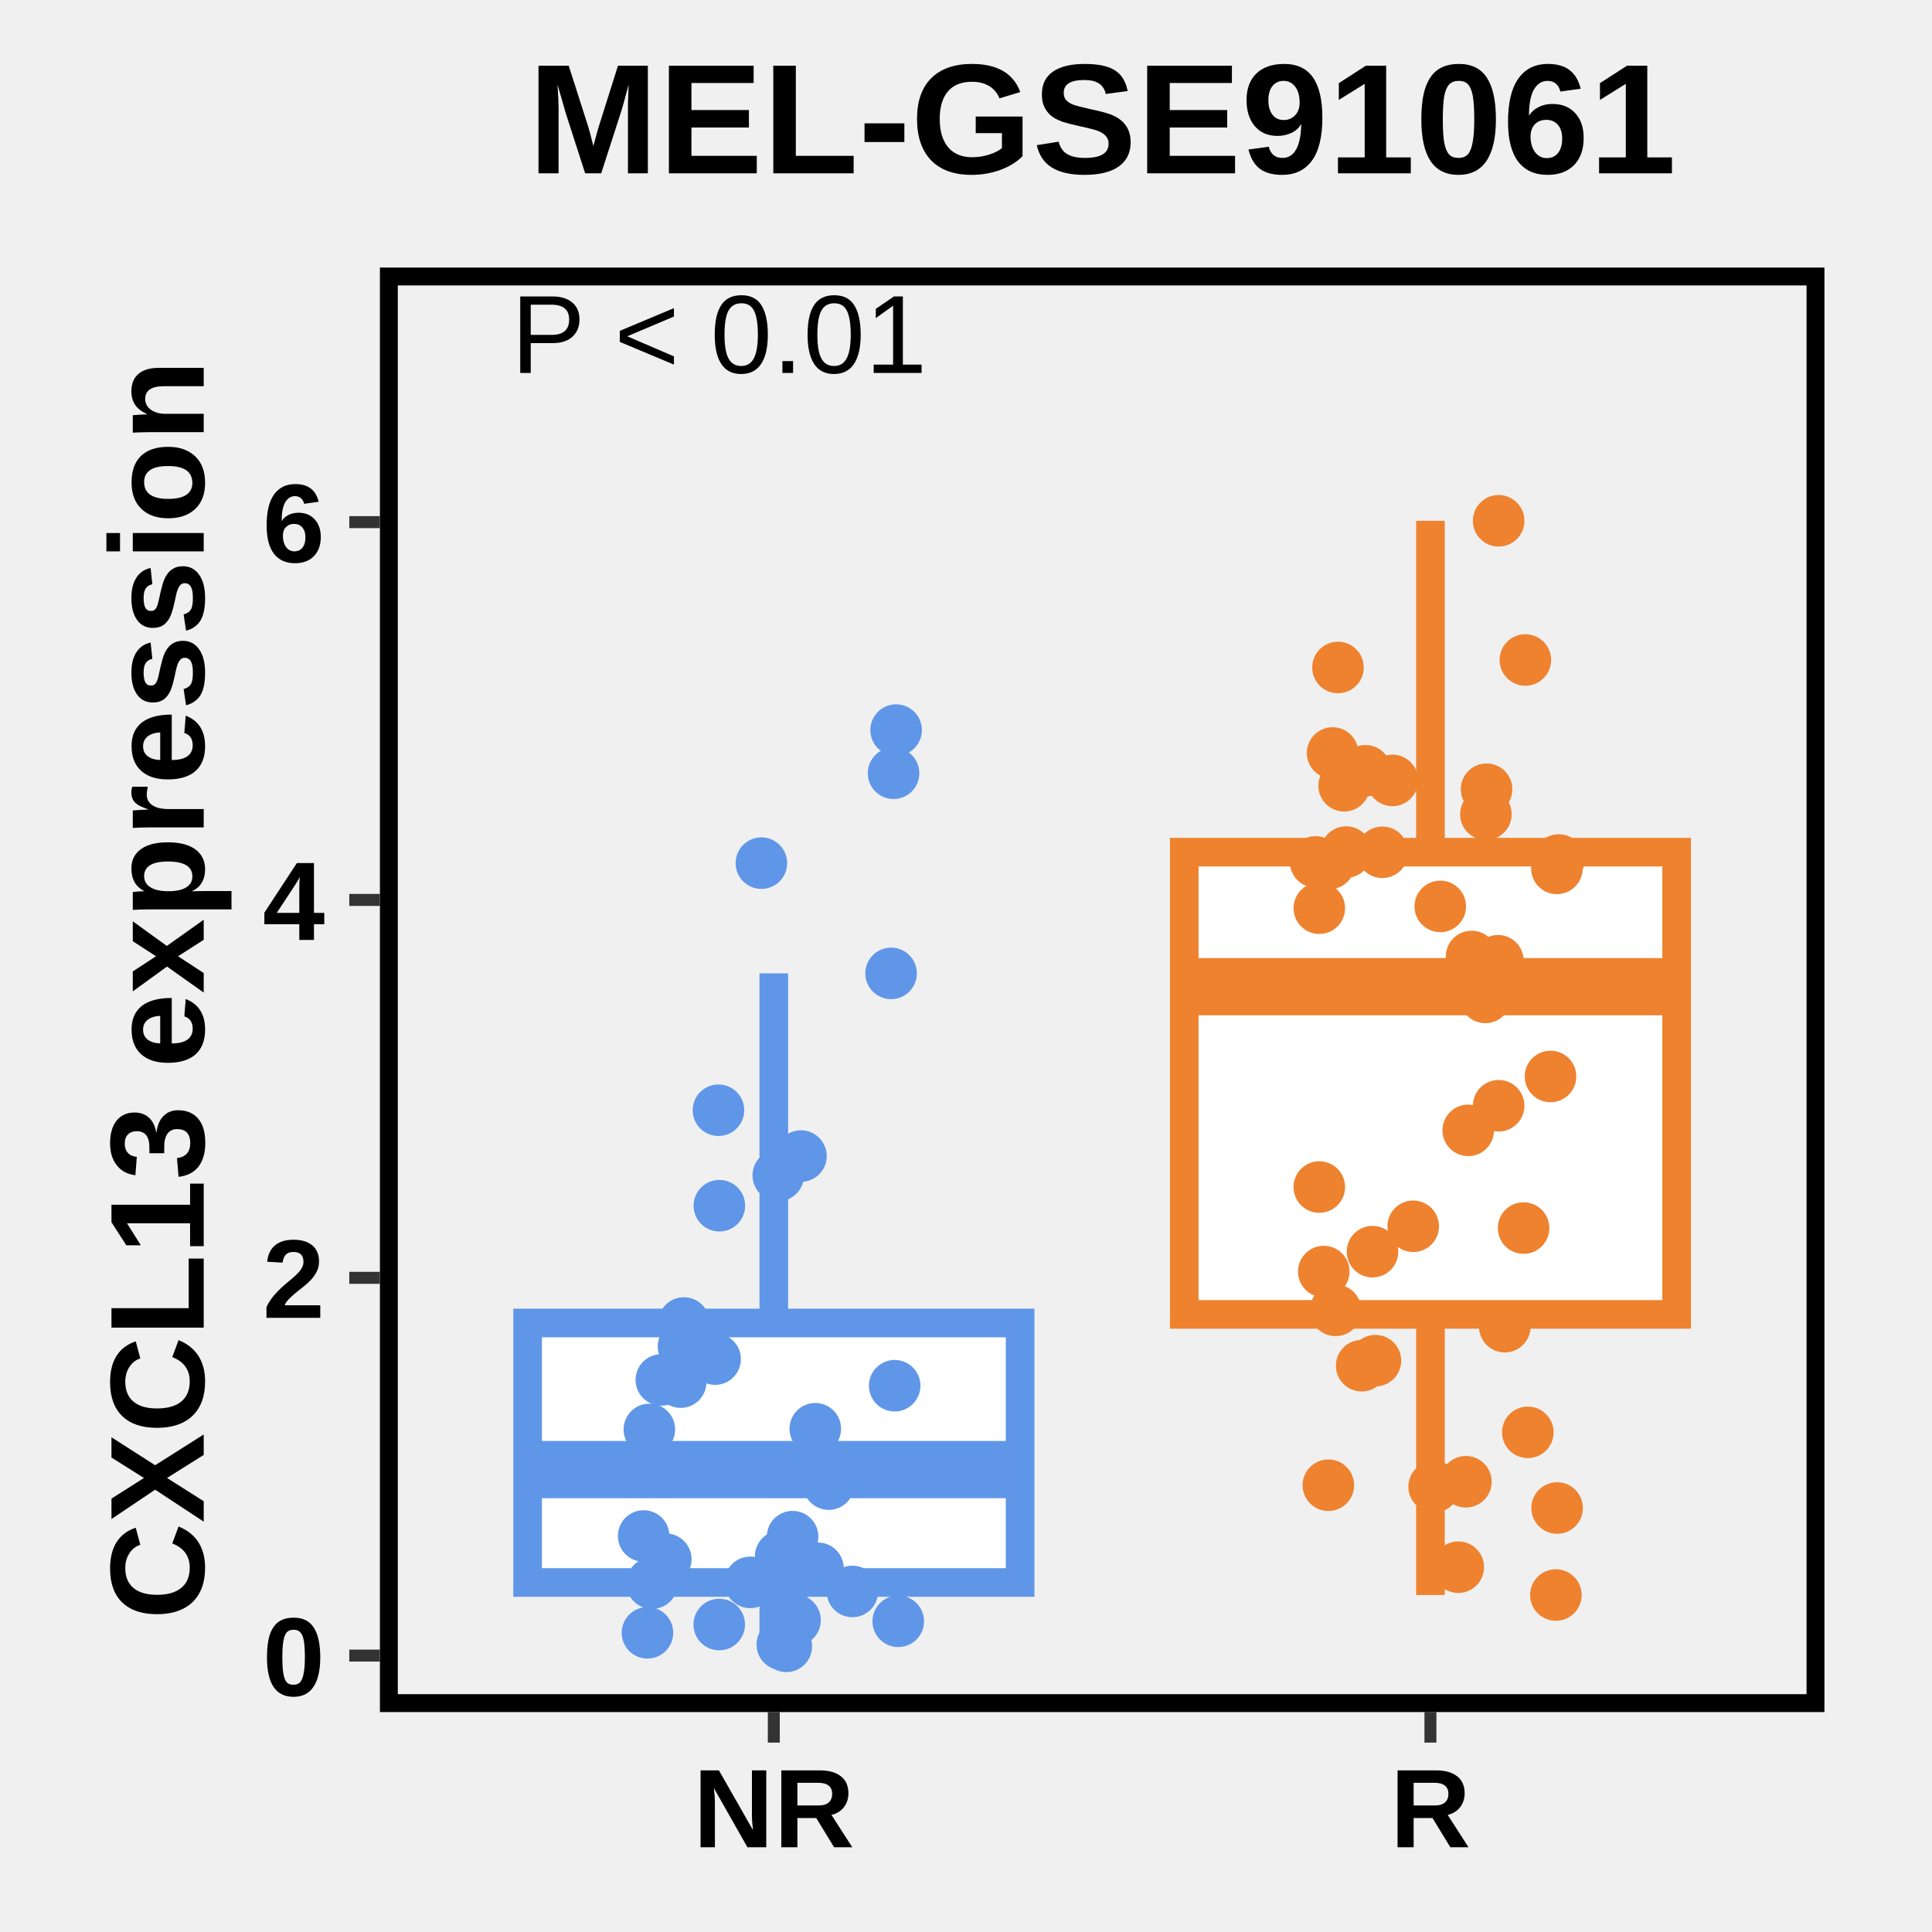
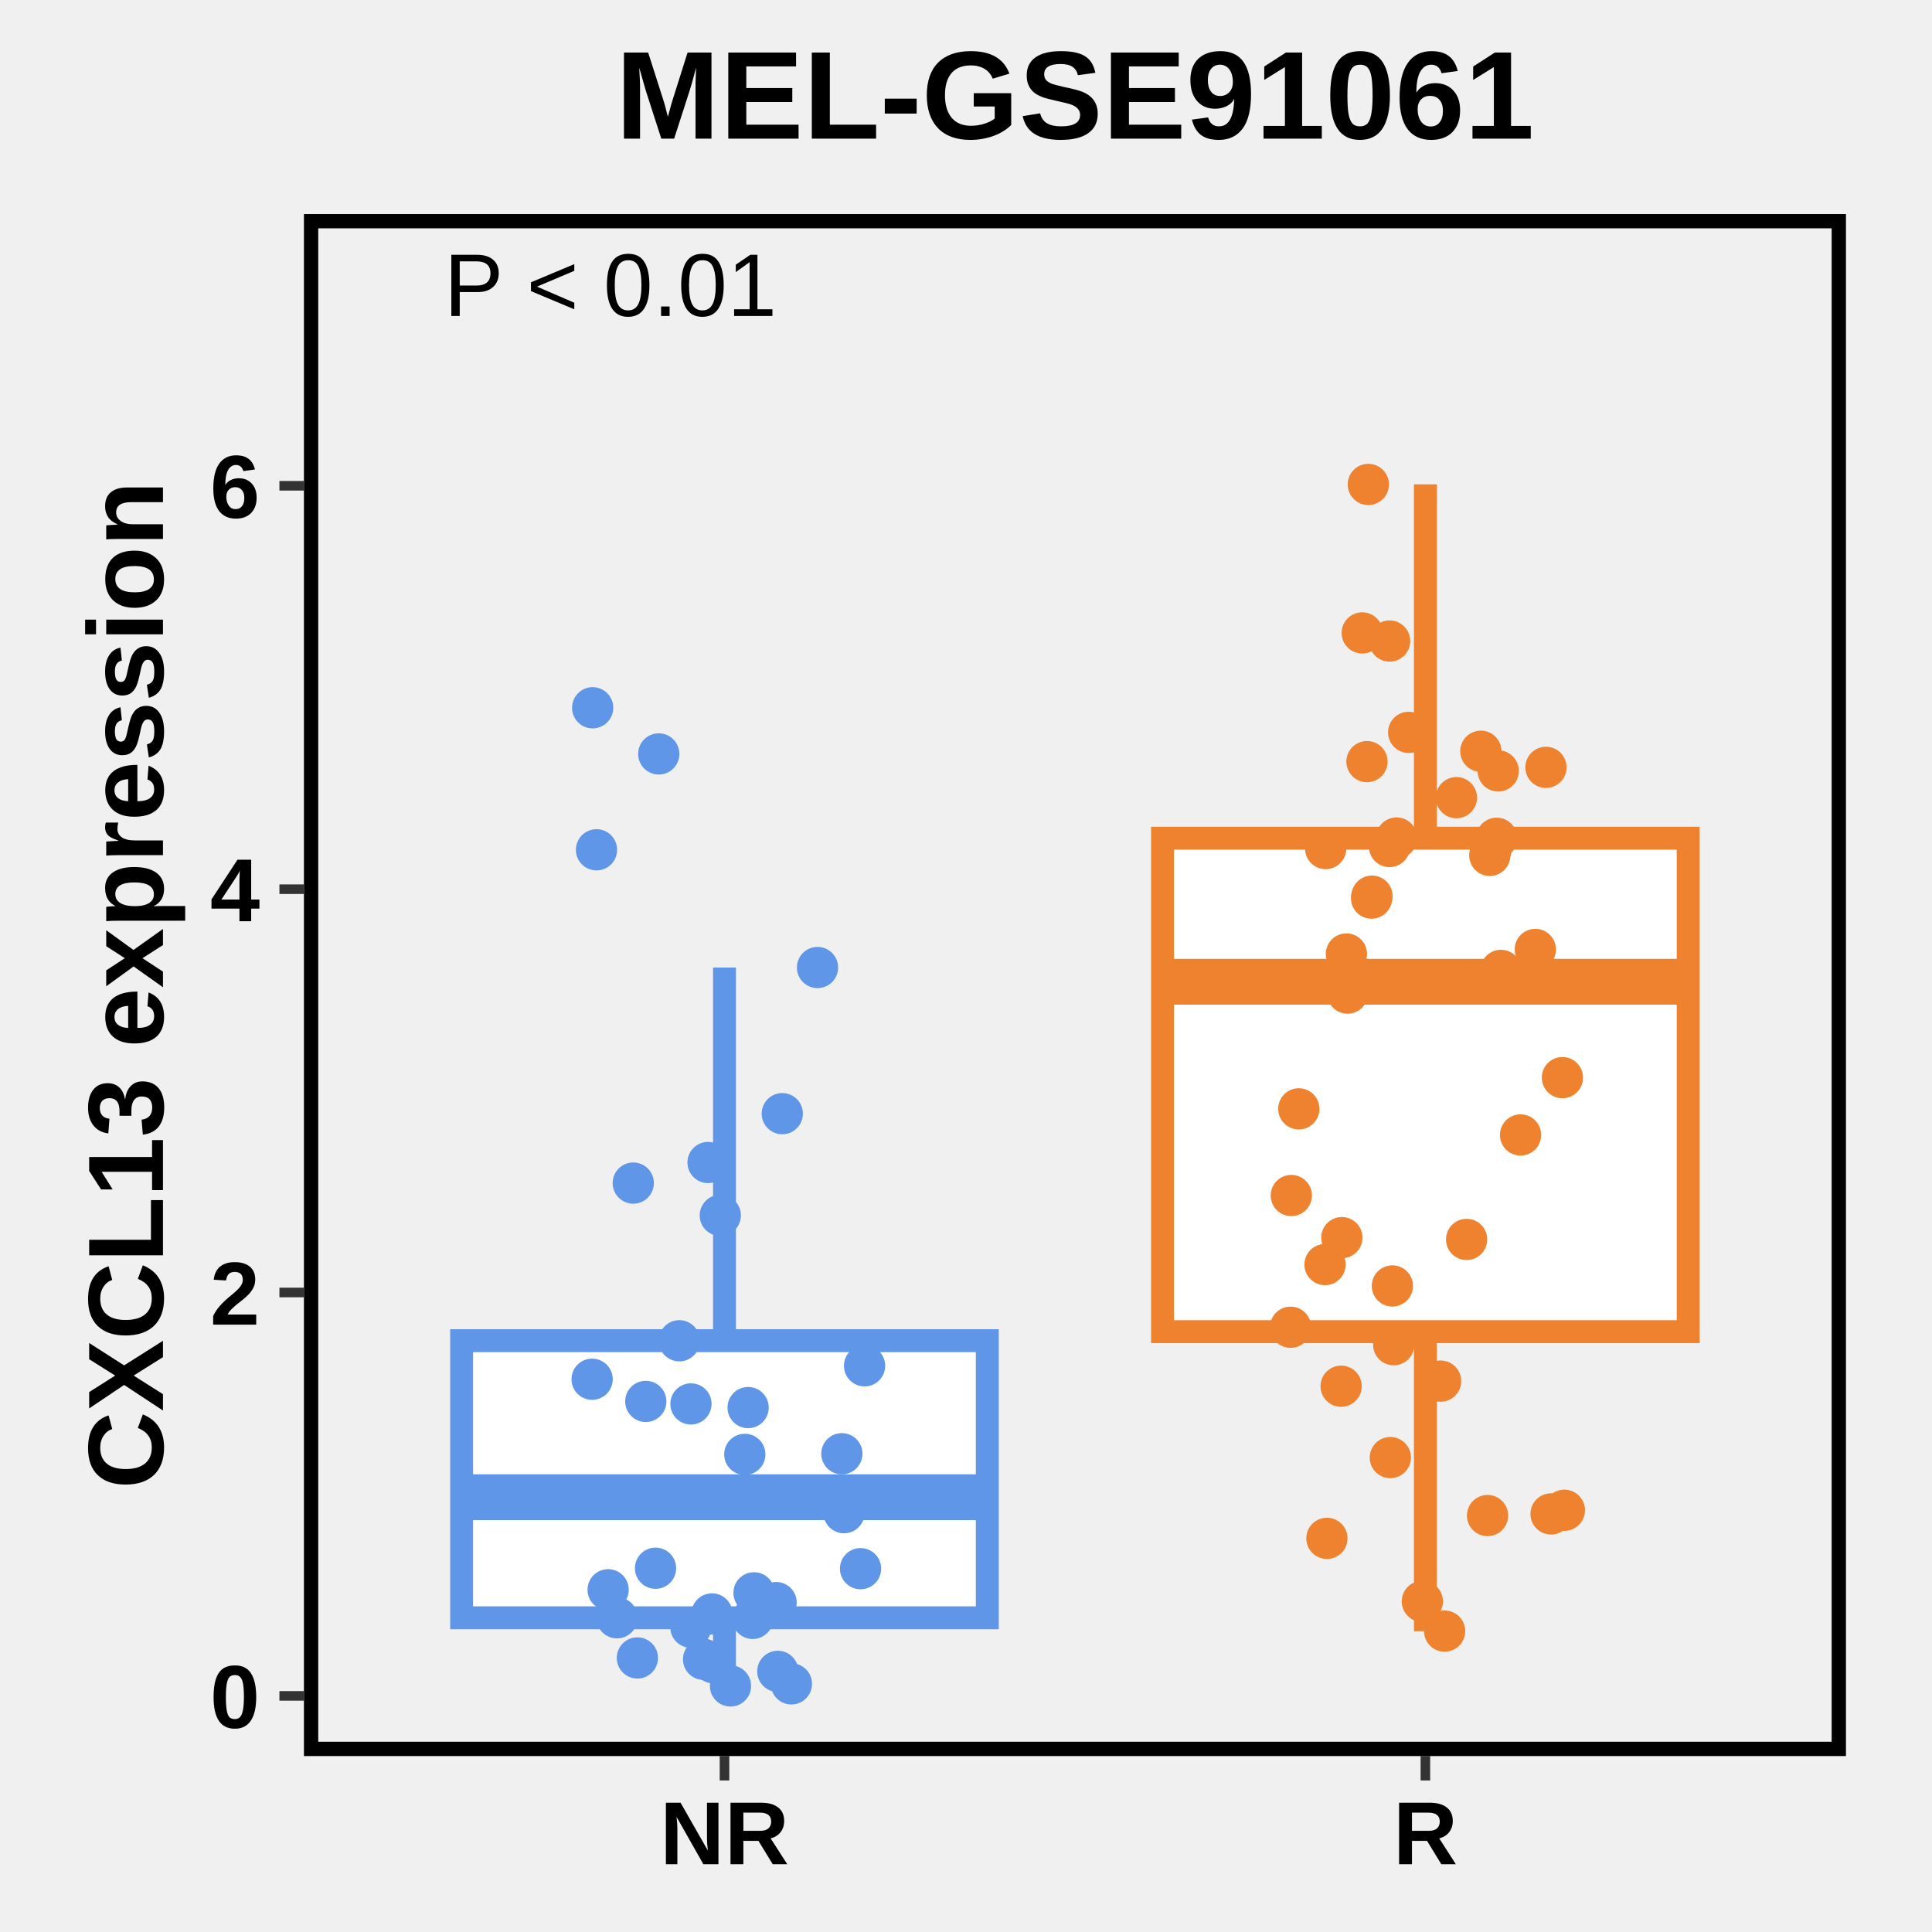
- <svg xmlns="http://www.w3.org/2000/svg" class="svglite" width="172.80pt" height="172.80pt" viewBox="0 0 172.80 172.80">
+ <svg xmlns="http://www.w3.org/2000/svg" class="svglite" width="216.00pt" height="216.00pt" viewBox="0 0 216.00 216.00">
  <defs>
    <style type="text/css">
    .svglite line, .svglite polyline, .svglite polygon, .svglite path, .svglite rect, .svglite circle {
      fill: none;
      stroke: #000000;
      stroke-linecap: round;
      stroke-linejoin: round;
      stroke-miterlimit: 10.00;
    }
    .svglite text {
      white-space: pre;
    }
  </style>
  </defs>
  <rect width="100%" height="100%" style="stroke: none; fill: none;" />
  <defs>
-     <clipPath id="cpMC4wMHwxNzIuODB8MC4wMHwxNzIuODA=">
-       <rect x="0.00" y="0.00" width="172.80" height="172.80" />
+     <clipPath id="cpMC4wMHwyMTYuMDB8MC4wMHwyMTYuMDA=">
+       <rect x="0.00" y="0.00" width="216.00" height="216.00" />
    </clipPath>
  </defs>
-   <g clip-path="url(#cpMC4wMHwxNzIuODB8MC4wMHwxNzIuODA=)">
+   <g clip-path="url(#cpMC4wMHwyMTYuMDB8MC4wMHwyMTYuMDA=)">
</g>
  <defs>
-     <clipPath id="cpNC4xNXwxNjguNjV8MC4wMHwxNzIuODA=">
-       <rect x="4.15" y="0.00" width="164.51" height="172.80" />
+     <clipPath id="cpNC4xNXwyMTEuODV8MC4wMHwyMTYuMDA=">
+       <rect x="4.15" y="0.00" width="207.71" height="216.00" />
    </clipPath>
  </defs>
-   <g clip-path="url(#cpNC4xNXwxNjguNjV8MC4wMHwxNzIuODA=)">
-     <rect x="4.15" y="0.00" width="164.51" height="172.80" style="stroke-width: 1.07; stroke: none;" />
+   <g clip-path="url(#cpNC4xNXwyMTEuODV8MC4wMHwyMTYuMDA=)">
+     <rect x="4.15" y="0.00" width="207.71" height="216.00" style="stroke-width: 1.07; stroke: none;" />
  </g>
-   <g clip-path="url(#cpMC4wMHwxNzIuODB8MC4wMHwxNzIuODA=)">
+   <g clip-path="url(#cpMC4wMHwyMTYuMDB8MC4wMHwyMTYuMDA=)">
</g>
  <defs>
-     <clipPath id="cpMzMuOTh8MTYzLjE4fDIzLjkzfDE1My4xMg==">
-       <rect x="33.98" y="23.93" width="129.20" height="129.20" />
+     <clipPath id="cpMzMuOTh8MjA2LjM4fDIzLjkzfDE5Ni4zMg==">
+       <rect x="33.98" y="23.93" width="172.40" height="172.40" />
    </clipPath>
  </defs>
-   <g clip-path="url(#cpMzMuOTh8MTYzLjE4fDIzLjkzfDE1My4xMg==)">
-     <rect x="33.98" y="23.93" width="129.20" height="129.20" style="stroke-width: 1.07; stroke: none;" />
-     <line x1="69.21" y1="118.33" x2="69.21" y2="87.06" style="stroke-width: 2.56; stroke: #5F96E8; stroke-linecap: butt;" />
-     <line x1="69.21" y1="141.54" x2="69.21" y2="147.25" style="stroke-width: 2.56; stroke: #5F96E8; stroke-linecap: butt;" />
-     <polygon points="47.19,118.33 47.19,141.54 91.24,141.54 91.24,118.33 47.19,118.33 " style="stroke-width: 2.56; stroke: #5F96E8; stroke-linecap: butt; stroke-linejoin: miter; fill: #FFFFFF;" />
-     <line x1="47.19" y1="131.44" x2="91.24" y2="131.44" style="stroke-width: 5.12; stroke: #5F96E8; stroke-linecap: butt; stroke-linejoin: miter;" />
-     <line x1="127.94" y1="76.22" x2="127.94" y2="46.58" style="stroke-width: 2.56; stroke: #EE822F; stroke-linecap: butt;" />
-     <line x1="127.94" y1="117.56" x2="127.94" y2="142.66" style="stroke-width: 2.56; stroke: #EE822F; stroke-linecap: butt;" />
-     <polygon points="105.92,76.22 105.92,117.56 149.96,117.56 149.96,76.22 105.92,76.22 " style="stroke-width: 2.56; stroke: #EE822F; stroke-linecap: butt; stroke-linejoin: miter; fill: #FFFFFF;" />
-     <line x1="105.92" y1="88.25" x2="149.96" y2="88.25" style="stroke-width: 5.12; stroke: #EE822F; stroke-linecap: butt; stroke-linejoin: miter;" />
-     <circle cx="57.91" cy="146.04" r="1.95" style="stroke-width: 0.71; stroke: #5F96E8; fill: #5F96E8;" />
-     <circle cx="69.82" cy="139.20" r="1.95" style="stroke-width: 0.71; stroke: #5F96E8; fill: #5F96E8;" />
-     <circle cx="79.70" cy="87.06" r="1.95" style="stroke-width: 0.71; stroke: #5F96E8; fill: #5F96E8;" />
-     <circle cx="139.25" cy="77.67" r="1.95" style="stroke-width: 0.71; stroke: #EE822F; fill: #EE822F;" />
-     <circle cx="57.57" cy="137.38" r="1.95" style="stroke-width: 0.71; stroke: #5F96E8; fill: #5F96E8;" />
-     <circle cx="72.92" cy="127.79" r="1.95" style="stroke-width: 0.71; stroke: #5F96E8; fill: #5F96E8;" />
-     <circle cx="131.11" cy="132.53" r="1.95" style="stroke-width: 0.71; stroke: #EE822F; fill: #EE822F;" />
-     <circle cx="71.64" cy="103.40" r="1.95" style="stroke-width: 0.71; stroke: #5F96E8; fill: #5F96E8;" />
-     <circle cx="67.10" cy="141.53" r="1.95" style="stroke-width: 0.71; stroke: #5F96E8; fill: #5F96E8;" />
-     <circle cx="64.26" cy="99.30" r="1.95" style="stroke-width: 0.71; stroke: #5F96E8; fill: #5F96E8;" />
-     <circle cx="120.40" cy="76.21" r="1.95" style="stroke-width: 0.71; stroke: #EE822F; fill: #EE822F;" />
-     <circle cx="130.43" cy="140.17" r="1.95" style="stroke-width: 0.71; stroke: #EE822F; fill: #EE822F;" />
-     <circle cx="123.02" cy="121.70" r="1.95" style="stroke-width: 0.71; stroke: #EE822F; fill: #EE822F;" />
-     <circle cx="58.08" cy="127.85" r="1.95" style="stroke-width: 0.71; stroke: #5F96E8; fill: #5F96E8;" />
-     <circle cx="118.00" cy="106.17" r="1.95" style="stroke-width: 0.71; stroke: #EE822F; fill: #EE822F;" />
-     <circle cx="118.90" cy="77.23" r="1.95" style="stroke-width: 0.71; stroke: #EE822F; fill: #EE822F;" />
-     <circle cx="131.32" cy="101.10" r="1.95" style="stroke-width: 0.71; stroke: #EE822F; fill: #EE822F;" />
-     <circle cx="121.79" cy="122.15" r="1.95" style="stroke-width: 0.71; stroke: #EE822F; fill: #EE822F;" />
-     <circle cx="134.59" cy="118.66" r="1.95" style="stroke-width: 0.71; stroke: #EE822F; fill: #EE822F;" />
-     <circle cx="126.40" cy="109.68" r="1.95" style="stroke-width: 0.71; stroke: #EE822F; fill: #EE822F;" />
-     <circle cx="120.22" cy="70.28" r="1.95" style="stroke-width: 0.71; stroke: #EE822F; fill: #EE822F;" />
-     <circle cx="134.04" cy="46.58" r="1.95" style="stroke-width: 0.71; stroke: #EE822F; fill: #EE822F;" />
-     <circle cx="139.16" cy="142.66" r="1.95" style="stroke-width: 0.71; stroke: #EE822F; fill: #EE822F;" />
-     <circle cx="119.19" cy="67.35" r="1.95" style="stroke-width: 0.71; stroke: #EE822F; fill: #EE822F;" />
-     <circle cx="128.27" cy="132.97" r="1.95" style="stroke-width: 0.71; stroke: #EE822F; fill: #EE822F;" />
-     <circle cx="128.82" cy="81.07" r="1.95" style="stroke-width: 0.71; stroke: #EE822F; fill: #EE822F;" />
-     <circle cx="118.00" cy="81.23" r="1.95" style="stroke-width: 0.71; stroke: #EE822F; fill: #EE822F;" />
-     <circle cx="122.76" cy="111.95" r="1.95" style="stroke-width: 0.71; stroke: #EE822F; fill: #EE822F;" />
-     <circle cx="132.96" cy="70.59" r="1.95" style="stroke-width: 0.71; stroke: #EE822F; fill: #EE822F;" />
-     <circle cx="61.13" cy="120.43" r="1.95" style="stroke-width: 0.71; stroke: #5F96E8; fill: #5F96E8;" />
-     <circle cx="69.61" cy="105.13" r="1.95" style="stroke-width: 0.71; stroke: #5F96E8; fill: #5F96E8;" />
-     <circle cx="58.32" cy="141.60" r="1.95" style="stroke-width: 0.71; stroke: #5F96E8; fill: #5F96E8;" />
-     <circle cx="59.15" cy="123.42" r="1.95" style="stroke-width: 0.71; stroke: #5F96E8; fill: #5F96E8;" />
-     <circle cx="65.73" cy="131.43" r="1.95" style="stroke-width: 0.71; stroke: #5F96E8; fill: #5F96E8;" />
-     <circle cx="80.34" cy="145.01" r="1.95" style="stroke-width: 0.71; stroke: #5F96E8; fill: #5F96E8;" />
-     <circle cx="69.97" cy="147.09" r="1.95" style="stroke-width: 0.71; stroke: #5F96E8; fill: #5F96E8;" />
-     <circle cx="76.24" cy="142.34" r="1.95" style="stroke-width: 0.71; stroke: #5F96E8; fill: #5F96E8;" />
-     <circle cx="61.17" cy="118.33" r="1.95" style="stroke-width: 0.71; stroke: #5F96E8; fill: #5F96E8;" />
-     <circle cx="64.34" cy="107.84" r="1.95" style="stroke-width: 0.71; stroke: #5F96E8; fill: #5F96E8;" />
-     <circle cx="60.88" cy="123.62" r="1.95" style="stroke-width: 0.71; stroke: #5F96E8; fill: #5F96E8;" />
-     <circle cx="70.89" cy="137.44" r="1.95" style="stroke-width: 0.71; stroke: #5F96E8; fill: #5F96E8;" />
-     <circle cx="63.96" cy="121.56" r="1.95" style="stroke-width: 0.71; stroke: #5F96E8; fill: #5F96E8;" />
-     <circle cx="59.55" cy="139.46" r="1.95" style="stroke-width: 0.71; stroke: #5F96E8; fill: #5F96E8;" />
-     <circle cx="80.02" cy="123.94" r="1.95" style="stroke-width: 0.71; stroke: #5F96E8; fill: #5F96E8;" />
-     <circle cx="134.04" cy="98.90" r="1.95" style="stroke-width: 0.71; stroke: #EE822F; fill: #EE822F;" />
-     <circle cx="139.27" cy="134.88" r="1.95" style="stroke-width: 0.71; stroke: #EE822F; fill: #EE822F;" />
-     <circle cx="64.33" cy="145.30" r="1.95" style="stroke-width: 0.71; stroke: #5F96E8; fill: #5F96E8;" />
-     <circle cx="71.11" cy="144.91" r="1.95" style="stroke-width: 0.71; stroke: #5F96E8; fill: #5F96E8;" />
-     <circle cx="138.68" cy="96.28" r="1.95" style="stroke-width: 0.71; stroke: #EE822F; fill: #EE822F;" />
-     <circle cx="133.98" cy="85.93" r="1.95" style="stroke-width: 0.71; stroke: #EE822F; fill: #EE822F;" />
-     <circle cx="119.46" cy="117.20" r="1.95" style="stroke-width: 0.71; stroke: #EE822F; fill: #EE822F;" />
-     <circle cx="136.43" cy="59.03" r="1.95" style="stroke-width: 0.71; stroke: #EE822F; fill: #EE822F;" />
-     <circle cx="122.13" cy="68.94" r="1.95" style="stroke-width: 0.71; stroke: #EE822F; fill: #EE822F;" />
-     <circle cx="118.81" cy="132.84" r="1.95" style="stroke-width: 0.71; stroke: #EE822F; fill: #EE822F;" />
-     <circle cx="136.65" cy="128.11" r="1.95" style="stroke-width: 0.71; stroke: #EE822F; fill: #EE822F;" />
-     <circle cx="124.54" cy="69.80" r="1.95" style="stroke-width: 0.71; stroke: #EE822F; fill: #EE822F;" />
-     <circle cx="117.67" cy="77.09" r="1.95" style="stroke-width: 0.71; stroke: #EE822F; fill: #EE822F;" />
-     <circle cx="139.42" cy="76.92" r="1.95" style="stroke-width: 0.71; stroke: #EE822F; fill: #EE822F;" />
-     <circle cx="136.27" cy="109.84" r="1.95" style="stroke-width: 0.71; stroke: #EE822F; fill: #EE822F;" />
-     <circle cx="119.67" cy="59.70" r="1.95" style="stroke-width: 0.71; stroke: #EE822F; fill: #EE822F;" />
-     <circle cx="118.40" cy="113.73" r="1.95" style="stroke-width: 0.71; stroke: #EE822F; fill: #EE822F;" />
-     <circle cx="70.59" cy="141.21" r="1.95" style="stroke-width: 0.71; stroke: #5F96E8; fill: #5F96E8;" />
-     <circle cx="123.64" cy="76.23" r="1.95" style="stroke-width: 0.71; stroke: #EE822F; fill: #EE822F;" />
-     <circle cx="132.85" cy="89.21" r="1.95" style="stroke-width: 0.71; stroke: #EE822F; fill: #EE822F;" />
-     <circle cx="131.62" cy="85.55" r="1.95" style="stroke-width: 0.71; stroke: #EE822F; fill: #EE822F;" />
-     <circle cx="132.90" cy="72.83" r="1.95" style="stroke-width: 0.71; stroke: #EE822F; fill: #EE822F;" />
-     <circle cx="80.15" cy="65.30" r="1.95" style="stroke-width: 0.71; stroke: #5F96E8; fill: #5F96E8;" />
-     <circle cx="79.92" cy="69.16" r="1.95" style="stroke-width: 0.71; stroke: #5F96E8; fill: #5F96E8;" />
-     <circle cx="74.12" cy="132.74" r="1.95" style="stroke-width: 0.71; stroke: #5F96E8; fill: #5F96E8;" />
-     <circle cx="133.35" cy="87.31" r="1.95" style="stroke-width: 0.71; stroke: #EE822F; fill: #EE822F;" />
-     <circle cx="73.16" cy="140.27" r="1.95" style="stroke-width: 0.71; stroke: #5F96E8; fill: #5F96E8;" />
-     <circle cx="68.10" cy="77.20" r="1.95" style="stroke-width: 0.71; stroke: #5F96E8; fill: #5F96E8;" />
-     <circle cx="70.33" cy="147.25" r="1.95" style="stroke-width: 0.71; stroke: #5F96E8; fill: #5F96E8;" />
-     <text x="45.72" y="33.36" style="font-size: 9.96px; font-family: &quot;Arial&quot;;" textLength="37.17px" lengthAdjust="spacingAndGlyphs">P &lt; 0.01</text>
-     <rect x="33.98" y="23.93" width="129.20" height="129.20" style="stroke-width: 3.20;" />
+   <g clip-path="url(#cpMzMuOTh8MjA2LjM4fDIzLjkzfDE5Ni4zMg==)">
+     <rect x="33.98" y="23.93" width="172.40" height="172.40" style="stroke-width: 1.07; stroke: none;" />
+     <line x1="81.00" y1="149.89" x2="81.00" y2="108.17" style="stroke-width: 2.56; stroke: #5F96E8; stroke-linecap: butt;" />
+     <line x1="81.00" y1="180.87" x2="81.00" y2="188.48" style="stroke-width: 2.56; stroke: #5F96E8; stroke-linecap: butt;" />
+     <polygon points="51.61,149.89 51.61,180.87 110.38,180.87 110.38,149.89 51.61,149.89 " style="stroke-width: 2.56; stroke: #5F96E8; stroke-linecap: butt; stroke-linejoin: miter; fill: #FFFFFF;" />
+     <line x1="51.61" y1="167.39" x2="110.38" y2="167.39" style="stroke-width: 5.12; stroke: #5F96E8; stroke-linecap: butt; stroke-linejoin: miter;" />
+     <line x1="159.36" y1="93.71" x2="159.36" y2="54.15" style="stroke-width: 2.56; stroke: #EE822F; stroke-linecap: butt;" />
+     <line x1="159.36" y1="148.88" x2="159.36" y2="182.37" style="stroke-width: 2.56; stroke: #EE822F; stroke-linecap: butt;" />
+     <polygon points="129.97,93.71 129.97,148.88 188.74,148.88 188.74,93.71 129.97,93.71 " style="stroke-width: 2.56; stroke: #EE822F; stroke-linecap: butt; stroke-linejoin: miter; fill: #FFFFFF;" />
+     <line x1="129.97" y1="109.76" x2="188.74" y2="109.76" style="stroke-width: 5.12; stroke: #EE822F; stroke-linecap: butt; stroke-linejoin: miter;" />
+     <circle cx="86.96" cy="186.86" r="1.95" style="stroke-width: 0.71; stroke: #5F96E8; fill: #5F96E8;" />
+     <circle cx="67.99" cy="177.74" r="1.95" style="stroke-width: 0.71; stroke: #5F96E8; fill: #5F96E8;" />
+     <circle cx="91.40" cy="108.17" r="1.95" style="stroke-width: 0.71; stroke: #5F96E8; fill: #5F96E8;" />
+     <circle cx="166.56" cy="95.63" r="1.95" style="stroke-width: 0.71; stroke: #EE822F; fill: #EE822F;" />
+     <circle cx="73.29" cy="175.33" r="1.95" style="stroke-width: 0.71; stroke: #5F96E8; fill: #5F96E8;" />
+     <circle cx="94.12" cy="162.53" r="1.95" style="stroke-width: 0.71; stroke: #5F96E8; fill: #5F96E8;" />
+     <circle cx="174.90" cy="168.85" r="1.95" style="stroke-width: 0.71; stroke: #EE822F; fill: #EE822F;" />
+     <circle cx="79.16" cy="129.97" r="1.95" style="stroke-width: 0.71; stroke: #5F96E8; fill: #5F96E8;" />
+     <circle cx="68.98" cy="180.87" r="1.95" style="stroke-width: 0.71; stroke: #5F96E8; fill: #5F96E8;" />
+     <circle cx="87.46" cy="124.51" r="1.95" style="stroke-width: 0.71; stroke: #5F96E8; fill: #5F96E8;" />
+     <circle cx="156.14" cy="93.69" r="1.95" style="stroke-width: 0.71; stroke: #EE822F; fill: #EE822F;" />
+     <circle cx="159.02" cy="179.04" r="1.95" style="stroke-width: 0.71; stroke: #EE822F; fill: #EE822F;" />
+     <circle cx="161.06" cy="154.41" r="1.95" style="stroke-width: 0.71; stroke: #EE822F; fill: #EE822F;" />
+     <circle cx="83.27" cy="162.60" r="1.95" style="stroke-width: 0.71; stroke: #5F96E8; fill: #5F96E8;" />
+     <circle cx="144.37" cy="133.66" r="1.95" style="stroke-width: 0.71; stroke: #EE822F; fill: #EE822F;" />
+     <circle cx="166.66" cy="95.07" r="1.95" style="stroke-width: 0.71; stroke: #EE822F; fill: #EE822F;" />
+     <circle cx="170.00" cy="126.89" r="1.95" style="stroke-width: 0.71; stroke: #EE822F; fill: #EE822F;" />
+     <circle cx="149.94" cy="154.98" r="1.95" style="stroke-width: 0.71; stroke: #EE822F; fill: #EE822F;" />
+     <circle cx="155.82" cy="150.34" r="1.95" style="stroke-width: 0.71; stroke: #EE822F; fill: #EE822F;" />
+     <circle cx="150.02" cy="138.37" r="1.95" style="stroke-width: 0.71; stroke: #EE822F; fill: #EE822F;" />
+     <circle cx="172.84" cy="85.79" r="1.95" style="stroke-width: 0.71; stroke: #EE822F; fill: #EE822F;" />
+     <circle cx="152.98" cy="54.16" r="1.95" style="stroke-width: 0.71; stroke: #EE822F; fill: #EE822F;" />
+     <circle cx="161.51" cy="182.36" r="1.95" style="stroke-width: 0.71; stroke: #EE822F; fill: #EE822F;" />
+     <circle cx="157.49" cy="81.88" r="1.95" style="stroke-width: 0.71; stroke: #EE822F; fill: #EE822F;" />
+     <circle cx="166.31" cy="169.44" r="1.95" style="stroke-width: 0.71; stroke: #EE822F; fill: #EE822F;" />
+     <circle cx="153.39" cy="100.19" r="1.95" style="stroke-width: 0.71; stroke: #EE822F; fill: #EE822F;" />
+     <circle cx="153.34" cy="100.41" r="1.95" style="stroke-width: 0.71; stroke: #EE822F; fill: #EE822F;" />
+     <circle cx="148.14" cy="141.38" r="1.95" style="stroke-width: 0.71; stroke: #EE822F; fill: #EE822F;" />
+     <circle cx="167.50" cy="86.19" r="1.95" style="stroke-width: 0.71; stroke: #EE822F; fill: #EE822F;" />
+     <circle cx="96.66" cy="152.70" r="1.95" style="stroke-width: 0.71; stroke: #5F96E8; fill: #5F96E8;" />
+     <circle cx="70.80" cy="132.27" r="1.95" style="stroke-width: 0.71; stroke: #5F96E8; fill: #5F96E8;" />
+     <circle cx="84.15" cy="180.94" r="1.95" style="stroke-width: 0.71; stroke: #5F96E8; fill: #5F96E8;" />
+     <circle cx="72.20" cy="156.68" r="1.95" style="stroke-width: 0.71; stroke: #5F96E8; fill: #5F96E8;" />
+     <circle cx="91.26" cy="167.38" r="1.95" style="stroke-width: 0.71; stroke: #5F96E8; fill: #5F96E8;" />
+     <circle cx="78.66" cy="185.51" r="1.95" style="stroke-width: 0.71; stroke: #5F96E8; fill: #5F96E8;" />
+     <circle cx="88.48" cy="188.26" r="1.95" style="stroke-width: 0.71; stroke: #5F96E8; fill: #5F96E8;" />
+     <circle cx="77.24" cy="181.92" r="1.95" style="stroke-width: 0.71; stroke: #5F96E8; fill: #5F96E8;" />
+     <circle cx="75.95" cy="149.90" r="1.95" style="stroke-width: 0.71; stroke: #5F96E8; fill: #5F96E8;" />
+     <circle cx="80.53" cy="135.88" r="1.95" style="stroke-width: 0.71; stroke: #5F96E8; fill: #5F96E8;" />
+     <circle cx="77.25" cy="156.96" r="1.95" style="stroke-width: 0.71; stroke: #5F96E8; fill: #5F96E8;" />
+     <circle cx="96.21" cy="175.38" r="1.95" style="stroke-width: 0.71; stroke: #5F96E8; fill: #5F96E8;" />
+     <circle cx="66.20" cy="154.20" r="1.95" style="stroke-width: 0.71; stroke: #5F96E8; fill: #5F96E8;" />
+     <circle cx="84.30" cy="178.08" r="1.95" style="stroke-width: 0.71; stroke: #5F96E8; fill: #5F96E8;" />
+     <circle cx="83.64" cy="157.37" r="1.95" style="stroke-width: 0.71; stroke: #5F96E8; fill: #5F96E8;" />
+     <circle cx="145.21" cy="123.97" r="1.95" style="stroke-width: 0.71; stroke: #EE822F; fill: #EE822F;" />
+     <circle cx="148.35" cy="171.99" r="1.95" style="stroke-width: 0.71; stroke: #EE822F; fill: #EE822F;" />
+     <circle cx="79.74" cy="185.89" r="1.95" style="stroke-width: 0.71; stroke: #5F96E8; fill: #5F96E8;" />
+     <circle cx="71.26" cy="185.36" r="1.95" style="stroke-width: 0.71; stroke: #5F96E8; fill: #5F96E8;" />
+     <circle cx="174.68" cy="120.48" r="1.95" style="stroke-width: 0.71; stroke: #EE822F; fill: #EE822F;" />
+     <circle cx="150.53" cy="106.66" r="1.95" style="stroke-width: 0.71; stroke: #EE822F; fill: #EE822F;" />
+     <circle cx="144.29" cy="148.39" r="1.95" style="stroke-width: 0.71; stroke: #EE822F; fill: #EE822F;" />
+     <circle cx="152.30" cy="70.76" r="1.95" style="stroke-width: 0.71; stroke: #EE822F; fill: #EE822F;" />
+     <circle cx="165.56" cy="83.99" r="1.95" style="stroke-width: 0.71; stroke: #EE822F; fill: #EE822F;" />
+     <circle cx="173.41" cy="169.26" r="1.95" style="stroke-width: 0.71; stroke: #EE822F; fill: #EE822F;" />
+     <circle cx="155.44" cy="162.96" r="1.95" style="stroke-width: 0.71; stroke: #EE822F; fill: #EE822F;" />
+     <circle cx="152.83" cy="85.15" r="1.95" style="stroke-width: 0.71; stroke: #EE822F; fill: #EE822F;" />
+     <circle cx="148.21" cy="94.87" r="1.95" style="stroke-width: 0.71; stroke: #EE822F; fill: #EE822F;" />
+     <circle cx="155.35" cy="94.64" r="1.95" style="stroke-width: 0.71; stroke: #EE822F; fill: #EE822F;" />
+     <circle cx="163.97" cy="138.57" r="1.95" style="stroke-width: 0.71; stroke: #EE822F; fill: #EE822F;" />
+     <circle cx="155.36" cy="71.67" r="1.95" style="stroke-width: 0.71; stroke: #EE822F; fill: #EE822F;" />
+     <circle cx="155.67" cy="143.77" r="1.95" style="stroke-width: 0.71; stroke: #EE822F; fill: #EE822F;" />
+     <circle cx="79.60" cy="180.44" r="1.95" style="stroke-width: 0.71; stroke: #5F96E8; fill: #5F96E8;" />
+     <circle cx="167.33" cy="93.72" r="1.95" style="stroke-width: 0.71; stroke: #EE822F; fill: #EE822F;" />
+     <circle cx="150.66" cy="111.03" r="1.95" style="stroke-width: 0.71; stroke: #EE822F; fill: #EE822F;" />
+     <circle cx="171.65" cy="106.15" r="1.95" style="stroke-width: 0.71; stroke: #EE822F; fill: #EE822F;" />
+     <circle cx="162.83" cy="89.18" r="1.95" style="stroke-width: 0.71; stroke: #EE822F; fill: #EE822F;" />
+     <circle cx="66.26" cy="79.13" r="1.95" style="stroke-width: 0.71; stroke: #5F96E8; fill: #5F96E8;" />
+     <circle cx="73.65" cy="84.29" r="1.95" style="stroke-width: 0.71; stroke: #5F96E8; fill: #5F96E8;" />
+     <circle cx="94.36" cy="169.12" r="1.95" style="stroke-width: 0.71; stroke: #5F96E8; fill: #5F96E8;" />
+     <circle cx="167.81" cy="108.49" r="1.95" style="stroke-width: 0.71; stroke: #EE822F; fill: #EE822F;" />
+     <circle cx="86.77" cy="179.17" r="1.95" style="stroke-width: 0.71; stroke: #5F96E8; fill: #5F96E8;" />
+     <circle cx="66.69" cy="95.01" r="1.95" style="stroke-width: 0.71; stroke: #5F96E8; fill: #5F96E8;" />
+     <circle cx="81.67" cy="188.49" r="1.95" style="stroke-width: 0.71; stroke: #5F96E8; fill: #5F96E8;" />
+     <text x="49.65" y="35.33" style="font-size: 9.96px; font-family: &quot;Arial&quot;;" textLength="37.17px" lengthAdjust="spacingAndGlyphs">P &lt; 0.01</text>
+     <rect x="33.98" y="23.93" width="172.40" height="172.40" style="stroke-width: 3.20;" />
  </g>
-   <g clip-path="url(#cpMC4wMHwxNzIuODB8MC4wMHwxNzIuODA=)">
-     <text x="29.05" y="151.67" text-anchor="end" style="font-size: 10.00px; font-weight: bold; font-family: &quot;Arial&quot;;" textLength="5.57px" lengthAdjust="spacingAndGlyphs">0</text>
-     <text x="29.05" y="117.87" text-anchor="end" style="font-size: 10.00px; font-weight: bold; font-family: &quot;Arial&quot;;" textLength="5.57px" lengthAdjust="spacingAndGlyphs">2</text>
-     <text x="29.05" y="84.07" text-anchor="end" style="font-size: 10.00px; font-weight: bold; font-family: &quot;Arial&quot;;" textLength="5.57px" lengthAdjust="spacingAndGlyphs">4</text>
-     <text x="29.05" y="50.28" text-anchor="end" style="font-size: 10.00px; font-weight: bold; font-family: &quot;Arial&quot;;" textLength="5.57px" lengthAdjust="spacingAndGlyphs">6</text>
-     <polyline points="31.24,148.08 33.98,148.08 " style="stroke-width: 1.07; stroke: #333333; stroke-linecap: butt;" />
-     <polyline points="31.24,114.29 33.98,114.29 " style="stroke-width: 1.07; stroke: #333333; stroke-linecap: butt;" />
-     <polyline points="31.24,80.49 33.98,80.49 " style="stroke-width: 1.07; stroke: #333333; stroke-linecap: butt;" />
-     <polyline points="31.24,46.70 33.98,46.70 " style="stroke-width: 1.07; stroke: #333333; stroke-linecap: butt;" />
-     <polyline points="69.21,155.86 69.21,153.12 " style="stroke-width: 1.07; stroke: #333333; stroke-linecap: butt;" />
-     <polyline points="127.94,155.86 127.94,153.12 " style="stroke-width: 1.07; stroke: #333333; stroke-linecap: butt;" />
-     <text x="69.21" y="165.22" text-anchor="middle" style="font-size: 10.00px; font-weight: bold; font-family: &quot;Arial&quot;;" textLength="14.44px" lengthAdjust="spacingAndGlyphs">NR</text>
-     <text x="127.94" y="165.22" text-anchor="middle" style="font-size: 10.00px; font-weight: bold; font-family: &quot;Arial&quot;;" textLength="7.22px" lengthAdjust="spacingAndGlyphs">R</text>
-     <text transform="translate(18.22,88.52) rotate(-90)" text-anchor="middle" style="font-size: 12.00px; font-weight: bold; font-family: &quot;Arial&quot;;" textLength="112.72px" lengthAdjust="spacingAndGlyphs">CXCL13 expression</text>
-     <text x="98.58" y="15.50" text-anchor="middle" style="font-size: 14.00px; font-weight: bold; font-family: &quot;Arial&quot;;" textLength="102.68px" lengthAdjust="spacingAndGlyphs">MEL-GSE91061</text>
+   <g clip-path="url(#cpMC4wMHwyMTYuMDB8MC4wMHwyMTYuMDA=)">
+     <text x="29.05" y="193.18" text-anchor="end" style="font-size: 10.00px; font-weight: bold; font-family: &quot;Arial&quot;;" textLength="5.57px" lengthAdjust="spacingAndGlyphs">0</text>
+     <text x="29.05" y="148.09" text-anchor="end" style="font-size: 10.00px; font-weight: bold; font-family: &quot;Arial&quot;;" textLength="5.57px" lengthAdjust="spacingAndGlyphs">2</text>
+     <text x="29.05" y="102.99" text-anchor="end" style="font-size: 10.00px; font-weight: bold; font-family: &quot;Arial&quot;;" textLength="5.57px" lengthAdjust="spacingAndGlyphs">4</text>
+     <text x="29.05" y="57.89" text-anchor="end" style="font-size: 10.00px; font-weight: bold; font-family: &quot;Arial&quot;;" textLength="5.57px" lengthAdjust="spacingAndGlyphs">6</text>
+     <polyline points="31.24,189.60 33.98,189.60 " style="stroke-width: 1.07; stroke: #333333; stroke-linecap: butt;" />
+     <polyline points="31.24,144.50 33.98,144.50 " style="stroke-width: 1.07; stroke: #333333; stroke-linecap: butt;" />
+     <polyline points="31.24,99.41 33.98,99.41 " style="stroke-width: 1.07; stroke: #333333; stroke-linecap: butt;" />
+     <polyline points="31.24,54.31 33.98,54.31 " style="stroke-width: 1.07; stroke: #333333; stroke-linecap: butt;" />
+     <polyline points="81.00,199.06 81.00,196.32 " style="stroke-width: 1.07; stroke: #333333; stroke-linecap: butt;" />
+     <polyline points="159.36,199.06 159.36,196.32 " style="stroke-width: 1.07; stroke: #333333; stroke-linecap: butt;" />
+     <text x="81.00" y="208.42" text-anchor="middle" style="font-size: 10.00px; font-weight: bold; font-family: &quot;Arial&quot;;" textLength="14.44px" lengthAdjust="spacingAndGlyphs">NR</text>
+     <text x="159.36" y="208.42" text-anchor="middle" style="font-size: 10.00px; font-weight: bold; font-family: &quot;Arial&quot;;" textLength="7.22px" lengthAdjust="spacingAndGlyphs">R</text>
+     <text transform="translate(18.22,110.12) rotate(-90)" text-anchor="middle" style="font-size: 12.00px; font-weight: bold; font-family: &quot;Arial&quot;;" textLength="112.72px" lengthAdjust="spacingAndGlyphs">CXCL13 expression</text>
+     <text x="120.18" y="15.50" text-anchor="middle" style="font-size: 14.00px; font-weight: bold; font-family: &quot;Arial&quot;;" textLength="102.68px" lengthAdjust="spacingAndGlyphs">MEL-GSE91061</text>
  </g>
</svg>
